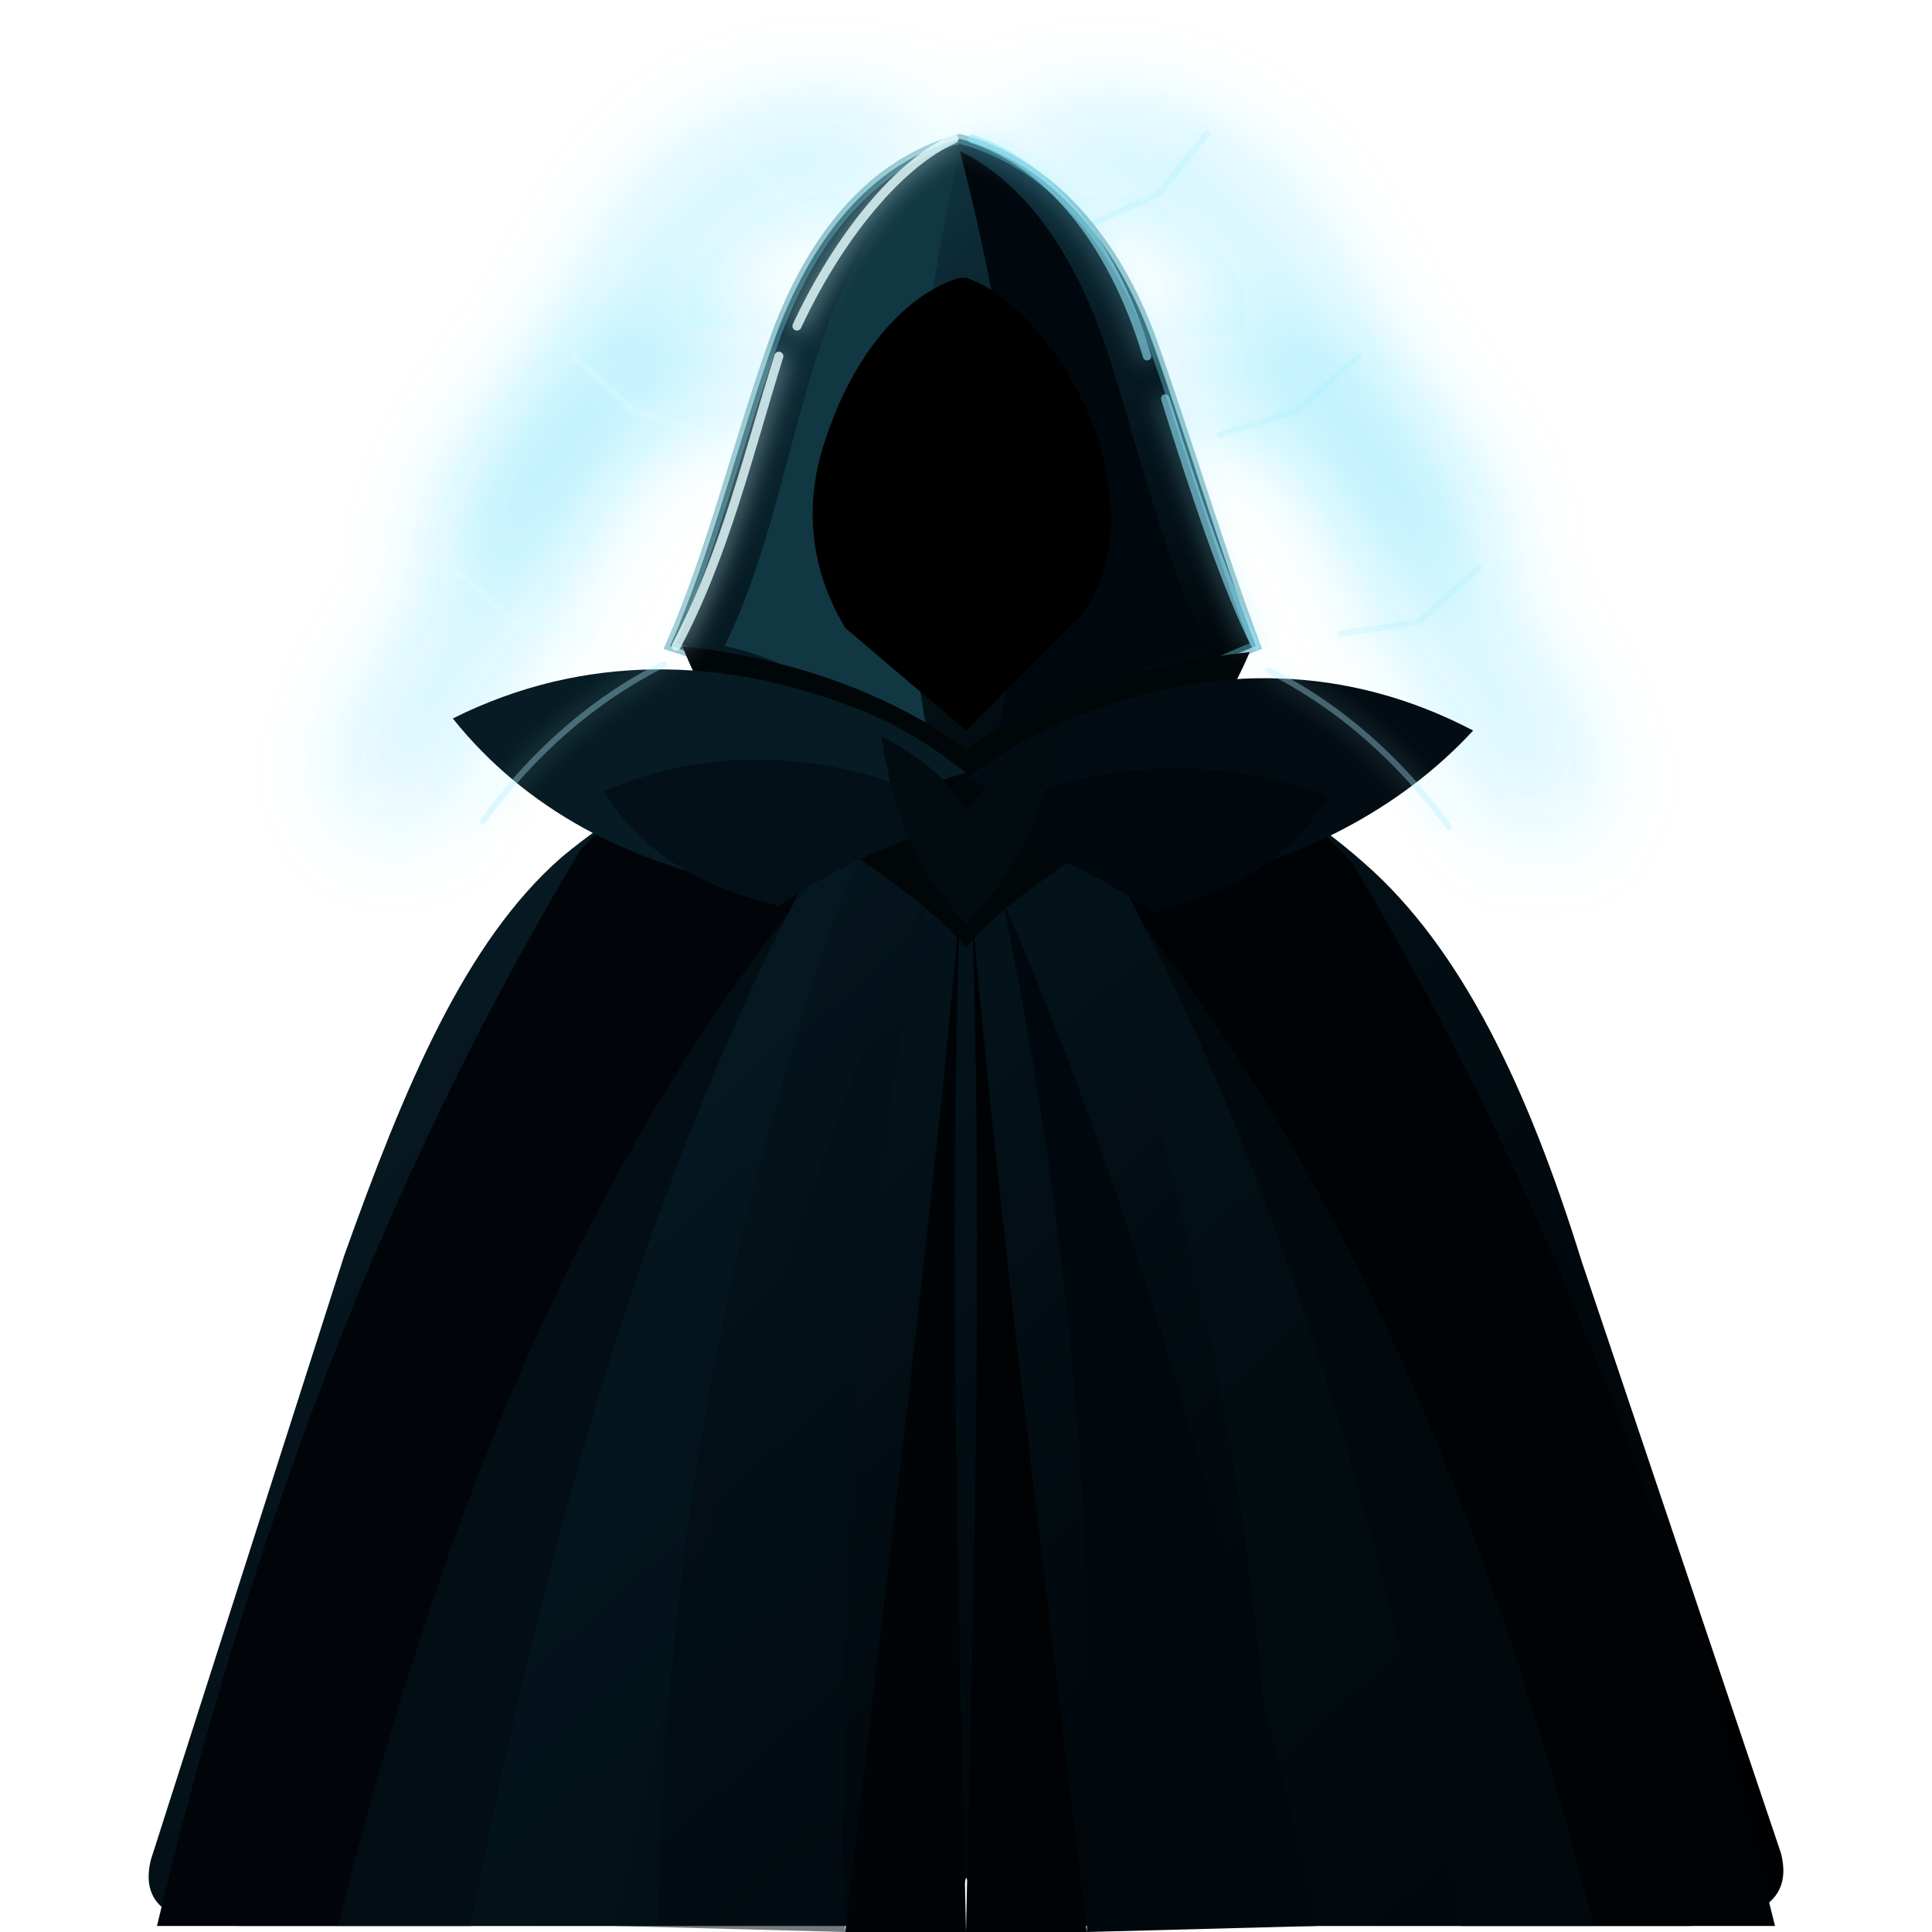
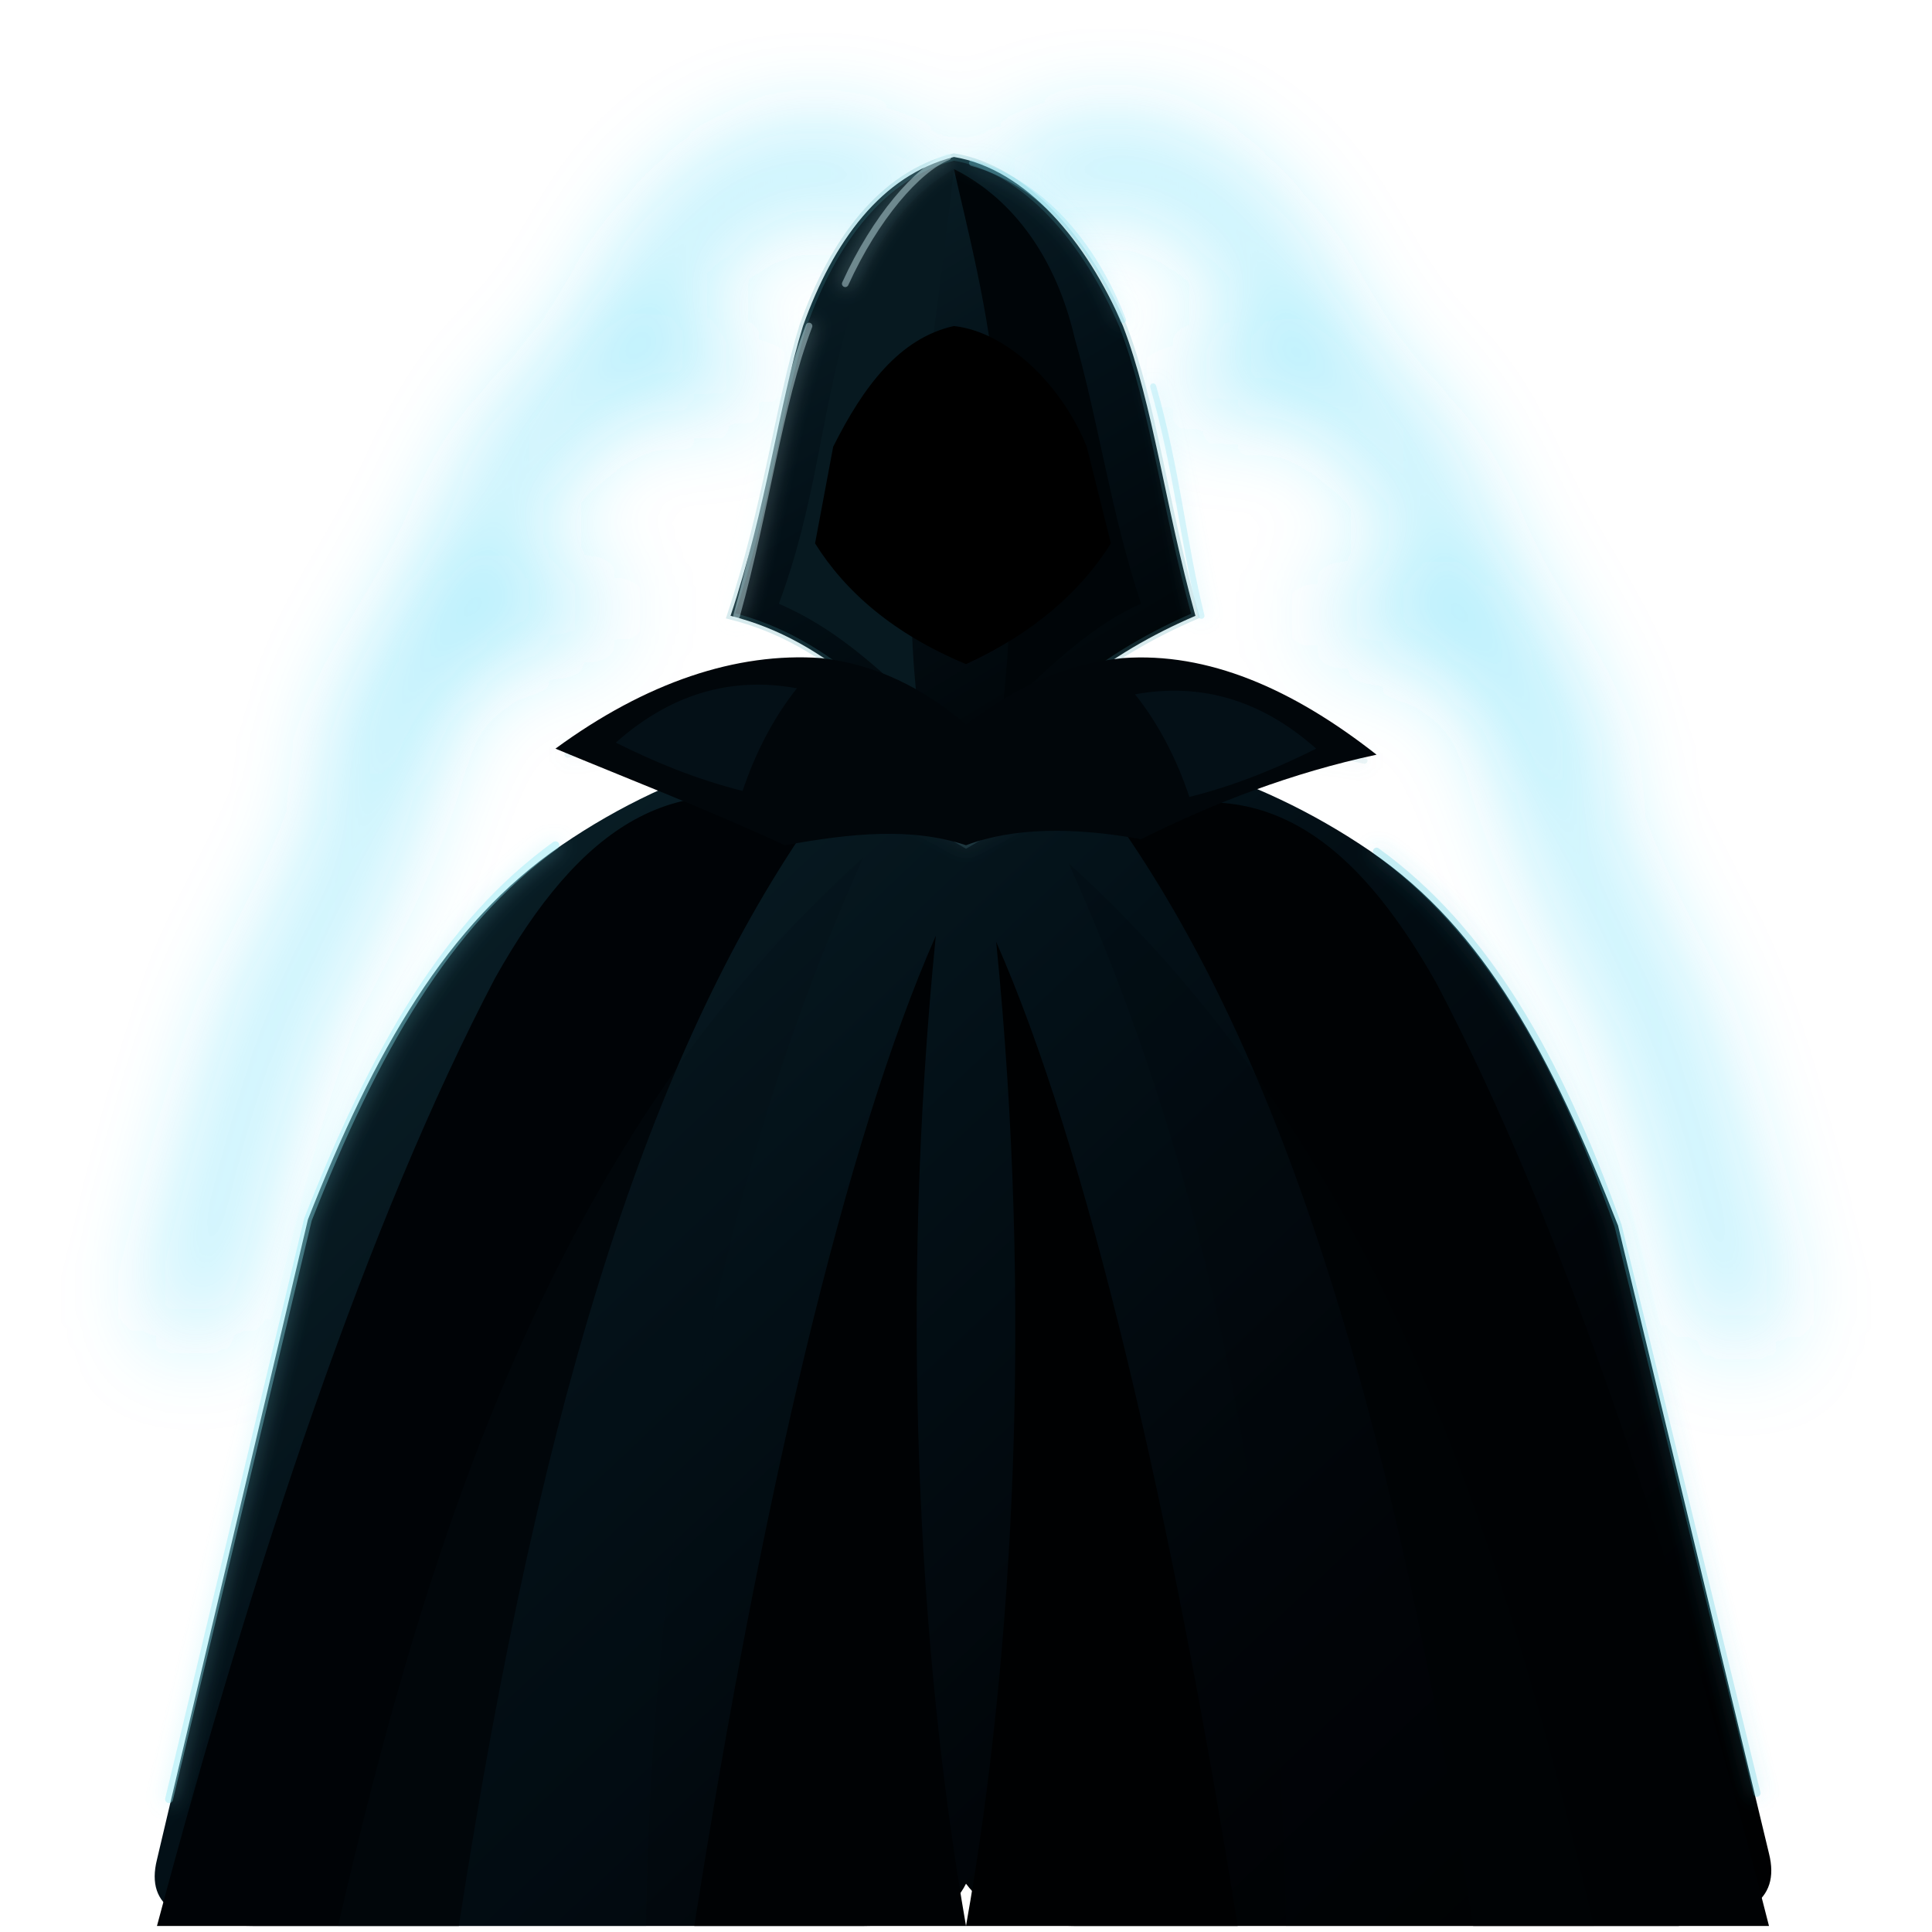
- <svg xmlns="http://www.w3.org/2000/svg" viewBox="0 0 32 32" role="img" aria-labelledby="t d" data-brand-vector-source="canonical-reference-v2-tapered-aura-cowl-v16-1">
+ <svg xmlns="http://www.w3.org/2000/svg" viewBox="0 0 32 32" role="img" aria-labelledby="t d" data-brand-vector-source="canonical-reference-v2-black-monolith-v17-0">
  <defs>
-     <linearGradient id="c" x1="7" y1="12" x2="25" y2="32" gradientUnits="userSpaceOnUse">
-       <stop stop-color="#081c25" />
-       <stop offset=".42" stop-color="#031017" />
-       <stop offset="1" stop-color="#000103" />
+     <linearGradient id="c" x1="7" y1="13" x2="25" y2="32" gradientUnits="userSpaceOnUse">
+       <stop stop-color="#0a2028" />
+       <stop offset=".38" stop-color="#031017" />
+       <stop offset=".72" stop-color="#010509" />
+       <stop offset="1" stop-color="#000102" />
    </linearGradient>
-     <linearGradient id="h" x1="12" y1="2" x2="20" y2="13" gradientUnits="userSpaceOnUse">
-       <stop stop-color="#164454" />
-       <stop offset=".48" stop-color="#061b24" />
-       <stop offset="1" stop-color="#000205" />
+     <linearGradient id="h" x1="13" y1="3" x2="19" y2="13" gradientUnits="userSpaceOnUse">
+       <stop stop-color="#0a2028" />
+       <stop offset=".45" stop-color="#031017" />
+       <stop offset="1" stop-color="#000204" />
    </linearGradient>
-     <filter id="b" x="-160%" y="-160%" width="420%" height="420%">
-       <feGaussianBlur stdDeviation=".82" />
+     <filter id="b" x="-150%" y="-150%" width="400%" height="400%">
+       <feGaussianBlur stdDeviation=".78" />
    </filter>
    <filter id="g" x="-150%" y="-150%" width="400%" height="400%">
-       <feGaussianBlur stdDeviation=".2" result="x" />
+       <feGaussianBlur stdDeviation=".15" result="x" />
      <feMerge>
        <feMergeNode in="x" />
        <feMergeNode in="SourceGraphic" />
      </feMerge>
    </filter>
  </defs>
  <g aria-hidden="true" fill="none" stroke-linecap="round">
-     <g filter="url(#b)" stroke="#2bd3fb" stroke-opacity=".3" stroke-width="1.2">
-       <path d="M14.7 2.8C12.9 2.1 11.4 3.2 10.6 4.8C9.8 6.4 8.8 7.4 8 8.8" />
-       <path d="M12.5 6.1C10.9 5.8 9.6 7 8.9 8.6C8.2 10.1 7.1 11.3 6.5 12.9" />
-       <path d="M17.3 2.8C19.1 2.1 20.6 3.3 21.4 4.9C22.2 6.5 23.2 7.5 24 8.9" />
-       <path d="M19.5 6.2C21.1 5.9 22.4 7.1 23.1 8.7C23.8 10.2 24.9 11.4 25.5 13" />
-     </g>
-     <g filter="url(#g)" stroke-width=".1">
-       <path d="M14.1 3.8L12.8 3.2L12 2.2M11.8 7.2L10.5 6.8L9.5 5.9M9.8 10.5L8.5 10.3L7.5 9.4" stroke="#e5fdff" stroke-opacity=".3" />
-       <path d="M17.9 3.8L19.2 3.2L20 2.2M20.2 7.2L21.5 6.8L22.5 5.9M22.2 10.5L23.5 10.3L24.5 9.4" stroke="#9ceafb" stroke-opacity=".23" />
+     <g filter="url(#b)" stroke="#35d5f7" stroke-opacity=".42" stroke-width="1.05">
+       <path d="M15 3.2C13.3 2.2 11.8 3 10.9 4.5C10.2 5.8 9.5 6.7 8.5 7.8M11.8 6.2C10.1 5.5 8.8 6.9 8.1 8.6C7.5 10.1 6.5 11.1 6.1 12.7M9.4 10.1C7.9 9.8 6.8 11.1 6.3 12.9C5.9 14.3 5.2 15.5 4.6 16.7C4 18.3 3.6 20 3.2 21.6" />
+       <path d="M17 3.1C18.7 2.1 20.2 3 21.1 4.5C21.8 5.8 22.5 6.8 23.5 7.9M20.2 6.3C21.9 5.6 23.2 7 23.9 8.7C24.5 10.2 25.5 11.2 25.9 12.8M22.6 10.2C24.1 9.9 25.2 11.2 25.7 13C26.1 14.4 26.8 15.6 27.4 16.8C28 18.4 28.4 20.1 28.8 21.7" />
    </g>
  </g>
-   <path data-brand-cloak="" d="M16 12.2C13.3 11.9 11.1 12.7 9.3 14.2C7.7 15.6 6.7 18 5.7 20.8L2.5 30.8C2.3 31.6 2.9 31.9 4 31.9H14.4C15.4 31.9 15.9 31.6 16 31.1C16.3 31.6 16.8 31.9 17.8 31.9H28C29.1 31.8 29.7 31.5 29.5 30.7L26.2 20.9C25.3 18 24.2 15.7 22.6 14.3C20.8 12.7 18.6 11.9 16 12.2Z" fill="url(#c)" />
-   <path d="M2.6 31.9C4.1 25.6 6.3 19.6 9.6 14.1C10.8 12.7 12.4 12.5 14 13.4C11.3 18 9.3 24.1 7.8 31.9Z" fill="#010509" />
-   <path d="M5.6 31.9C7.3 25.1 9.8 18.6 14.5 13.4C12.2 19.3 11 25.3 10.9 31.9Z" fill="#071c25" fill-opacity=".42" />
-   <path d="M10.2 31.9C11.7 25 13.4 19.2 15.4 14.7C14.1 20.9 13.8 26.8 14 32Z" fill="#031017" fill-opacity=".55" />
-   <path d="M14 32C14.8 25.1 15.5 19.7 15.9 15C15.7 21.1 15.9 27 16 32Z" fill="#000407" />
-   <path d="M29.4 31.9C27.9 25.8 25.7 19.8 22.4 14.3C21.2 12.9 19.6 12.7 18 13.6C20.7 18.2 22.7 24.2 24.2 31.9Z" fill="#000306" />
-   <path d="M26.4 31.9C24.7 25.3 22.2 18.8 17.5 13.6C19.8 19.5 21 25.4 21.1 31.9Z" fill="#04131a" fill-opacity=".38" />
-   <path d="M21.8 31.9C20.3 25.2 18.6 19.4 16.6 14.9C17.9 21.1 18.2 26.9 18 32Z" fill="#01080d" />
-   <path d="M18 32C17.2 25.2 16.5 19.8 16.1 15.1C16.3 21.2 16.1 27.1 16 32Z" fill="#000204" />
-   <path data-brand-hood="" d="M15.9 2.3C14.4 2.7 13.4 4 12.8 5.7C12.2 7.4 11.8 9.1 11.1 10.7C12.1 11 13.1 11.6 14 12.2C14.7 12.7 15.4 13 16 13.1C16.7 13 17.4 12.6 18 12.2C18.9 11.6 19.8 11.1 20.8 10.7C20.2 9.1 19.7 7.4 19.1 5.7C18.5 4 17.4 2.7 15.9 2.3Z" fill="url(#h)" stroke="#4a97a7" stroke-opacity=".57" stroke-width=".16" />
-   <path d="M15.9 2.5C14.8 3.1 14 4.4 13.5 6C13 7.6 12.7 9.3 12 10.7C13 10.9 14 11.5 15.5 12.8C15 10.7 15 8.6 15.2 6.6C15.4 4.9 15.7 3.3 15.9 2.5Z" fill="#113743" />
-   <path d="M15.9 2.5C17.1 3.1 17.9 4.4 18.4 6C18.9 7.6 19.3 9.3 20 10.7C19 10.9 18 11.5 16.4 12.8C16.9 10.7 16.9 8.6 16.7 6.6C16.5 4.9 16.1 3.3 15.9 2.5Z" fill="#01080d" />
-   <path data-brand-face-void="" d="M15.9 4.6C14.9 4.9 14.1 6 13.7 7.2C13.3 8.3 13.4 9.4 14 10.4L16 12.1L17.9 10.2C18.5 9.4 18.5 8.4 18.2 7.3C17.8 6.1 16.9 4.9 16 4.6Z" fill="#000" />
-   <path data-brand-neck-shadow="" d="M11.3 10.7C13 10.9 14.6 11.4 16 12.4C17.4 11.5 18.9 11 20.7 10.8C20.1 12.2 19.1 13.4 17.8 14.2C17.1 14.7 16.5 15.1 16 15.7C15.5 15.1 14.9 14.7 14.2 14.2C12.9 13.4 11.9 12.2 11.3 10.7Z" fill="#010609" />
-   <path d="M7.5 11.9C9.7 10.8 12 10.9 14.1 11.7C14.9 12 15.5 12.4 16 12.8C14.6 13.2 13.4 13.8 12.5 14.7C10.4 14.3 8.7 13.4 7.5 11.9Z" fill="#061b23" />
-   <path d="M24.4 12.1C22.3 11 20.1 11 18 11.8C17.2 12.1 16.5 12.5 16 12.9C17.3 13.3 18.5 13.9 19.4 14.7C21.5 14.3 23.2 13.4 24.4 12.1Z" fill="#020c12" />
-   <path d="M10 13.1C11.9 12.3 13.8 12.5 15.4 13.2L16 13.6C14.8 13.9 13.8 14.4 12.9 15C11.6 14.7 10.6 14.1 10 13.1Z" fill="#031017" />
-   <path d="M22 13.2C20.2 12.5 18.3 12.6 16.7 13.3L16 13.7C17.2 14 18.2 14.5 19.1 15.1C20.4 14.8 21.4 14.2 22 13.2Z" fill="#01080d" />
-   <path d="M14.6 12.2C15.2 12.5 15.7 12.9 16 13.4C16.4 12.9 16.9 12.5 17.5 12.2C17.3 13.5 16.8 14.5 16 15.3C15.2 14.5 14.8 13.5 14.6 12.2Z" fill="#020b10" />
+   <path data-brand-cloak="" d="M16 12.2C13.5 12 11.2 12.7 9.3 14C7.4 15.3 6.2 17.4 5.1 20.2L2.6 30.8C2.4 31.6 3 31.9 4.2 31.9H14.3C15.4 31.9 15.8 31.6 16 31.2C16.3 31.6 16.8 31.9 17.8 31.9H27.8C28.9 31.8 29.5 31.5 29.3 30.7L26.8 20.3C25.7 17.5 24.6 15.4 22.7 14.1C20.8 12.8 18.5 12.1 16 12.2Z" fill="url(#c)" />
+   <path d="M2.6 31.9C4.2 25.9 6.1 20.2 8.2 16.2C9.6 13.7 11.2 12.6 13.5 13.5C10.9 17.2 9 22.8 7.6 31.9Z" fill="#000306" />
+   <path d="M5.6 31.9C7.1 25.4 9.2 18.8 14.3 14.2C12 19.3 10.8 25.2 10.7 31.9Z" fill="#041017" fill-opacity=".28" />
+   <path d="M11.5 31.9C12.6 24.9 14 18.9 15.5 15.5C14.9 21.5 15.2 27.3 16 31.9Z" fill="#000204" />
+   <path d="M29.3 31.9C27.8 26 25.9 20.3 23.8 16.3C22.4 13.8 20.8 12.7 18.5 13.6C21.1 17.3 23 22.9 24.4 31.9Z" fill="#000204" />
+   <path d="M26.4 31.9C24.9 25.5 22.8 18.9 17.7 14.3C20 19.4 21.2 25.3 21.3 31.9Z" fill="#02080c" fill-opacity=".22" />
+   <path d="M20.5 31.9C19.4 25 18 19 16.5 15.6C17.1 21.6 16.8 27.4 16 31.9Z" fill="#000102" />
  <g fill="none" stroke-linecap="round" filter="url(#g)">
-     <path d="M11.2 10.7C12 9.2 12.4 7.5 12.9 5.9M13.2 5.4C13.9 3.9 14.9 2.7 15.8 2.3" stroke="#e4fdff" stroke-opacity=".8" stroke-width=".15" />
-     <path d="M16.1 2.3C17.3 2.7 18.4 3.9 19 5.9M19.3 6.6C19.8 8.2 20.3 9.7 20.8 10.7" stroke="#92e7fa" stroke-opacity=".58" stroke-width=".14" />
-     <path d="M11 11C9.8 11.6 8.8 12.5 8 13.6M21 11.1C22.2 11.7 23.2 12.6 24 13.7" stroke="#aeefff" stroke-opacity=".35" stroke-width=".1" />
+     <path d="M9.2 14C7.4 15.3 6.2 17.4 5.1 20.2L2.8 29.8" stroke="#8de7f6" stroke-opacity=".38" stroke-width=".13" />
+     <path d="M22.8 14.1C24.6 15.4 25.8 17.5 26.8 20.3L29.1 29.7" stroke="#4ec8df" stroke-opacity=".27" stroke-width=".12" />
+     <path d="M9.4 12.5C11.2 12.1 13.5 12.5 16 14C18.5 12.5 20.8 12.2 22.6 12.6" stroke="#7dbec9" stroke-opacity=".16" stroke-width=".1" />
+   </g>
+   <path data-brand-hood="" d="M15.8 2.6C14.6 2.9 13.8 4 13.3 5.4C12.9 6.7 12.7 8.4 12.1 10.2C12.9 10.4 13.6 10.8 14.3 11.4C14.9 12 15.5 12.3 16 12.4C16.6 12.3 17.2 12 17.8 11.4C18.4 10.9 19.1 10.5 19.8 10.2C19.3 8.4 19.1 6.7 18.6 5.4C18 4 17 2.8 15.8 2.6Z" fill="url(#h)" stroke="#4aa0b0" stroke-opacity=".22" stroke-width=".12" />
+   <path d="M15.8 2.8C14.9 3.3 14.3 4.3 14 5.5C13.6 6.9 13.5 8.4 12.9 10C13.6 10.3 14.3 10.8 15.2 11.7C15 10 15.1 8.3 15.3 6.7C15.5 5.3 15.7 3.7 15.8 2.8Z" fill="#071920" />
+   <path d="M15.8 2.8C16.8 3.3 17.5 4.3 17.8 5.6C18.2 7 18.4 8.5 18.9 10C18.2 10.3 17.5 10.9 16.6 11.8C16.8 10 16.8 8.3 16.5 6.6C16.4 5.2 16 3.7 15.8 2.8Z" fill="#000508" />
+   <path data-brand-face-void="" d="M15.8 5.4C14.9 5.6 14.3 6.4 13.8 7.4L13.5 9C14 9.8 14.8 10.5 16 11C17.1 10.5 17.9 9.8 18.4 9L18 7.4C17.6 6.4 16.7 5.5 15.8 5.4Z" fill="#000" />
+   <path d="M9.2 12.4C10.7 11.3 12.2 10.8 13.6 10.9C14.5 11 15.3 11.4 16 12C16.8 11.4 17.6 11 18.6 10.9C20 10.8 21.4 11.4 22.8 12.5C21.4 12.8 20.1 13.3 18.9 13.9C17.8 13.7 16.8 13.7 16 14C15.1 13.7 14.1 13.8 13 14C11.7 13.4 10.4 12.9 9.2 12.4Z" fill="#01060a" />
+   <path d="M10.2 12.3C11.1 11.5 12.1 11.2 13.2 11.4C12.8 11.9 12.5 12.5 12.3 13.1C11.5 12.9 10.8 12.6 10.2 12.3ZM21.8 12.4C20.9 11.6 19.9 11.3 18.8 11.5C19.2 12 19.5 12.6 19.7 13.2C20.5 13 21.2 12.7 21.8 12.4Z" fill="#041017" />
+   <g fill="none" stroke-linecap="round" filter="url(#g)">
+     <path d="M12.2 10.2C12.7 8.4 12.9 6.7 13.4 5.4M14 4.7C14.5 3.6 15.2 2.8 15.7 2.6" stroke="#d9fbff" stroke-opacity=".42" stroke-width=".11" />
+     <path d="M16.1 2.7C17.2 3 18.1 4 18.6 5.3M19.1 6.4C19.5 7.8 19.6 9 19.9 10.2" stroke="#80dfef" stroke-opacity=".28" stroke-width=".1" />
  </g>
</svg>
